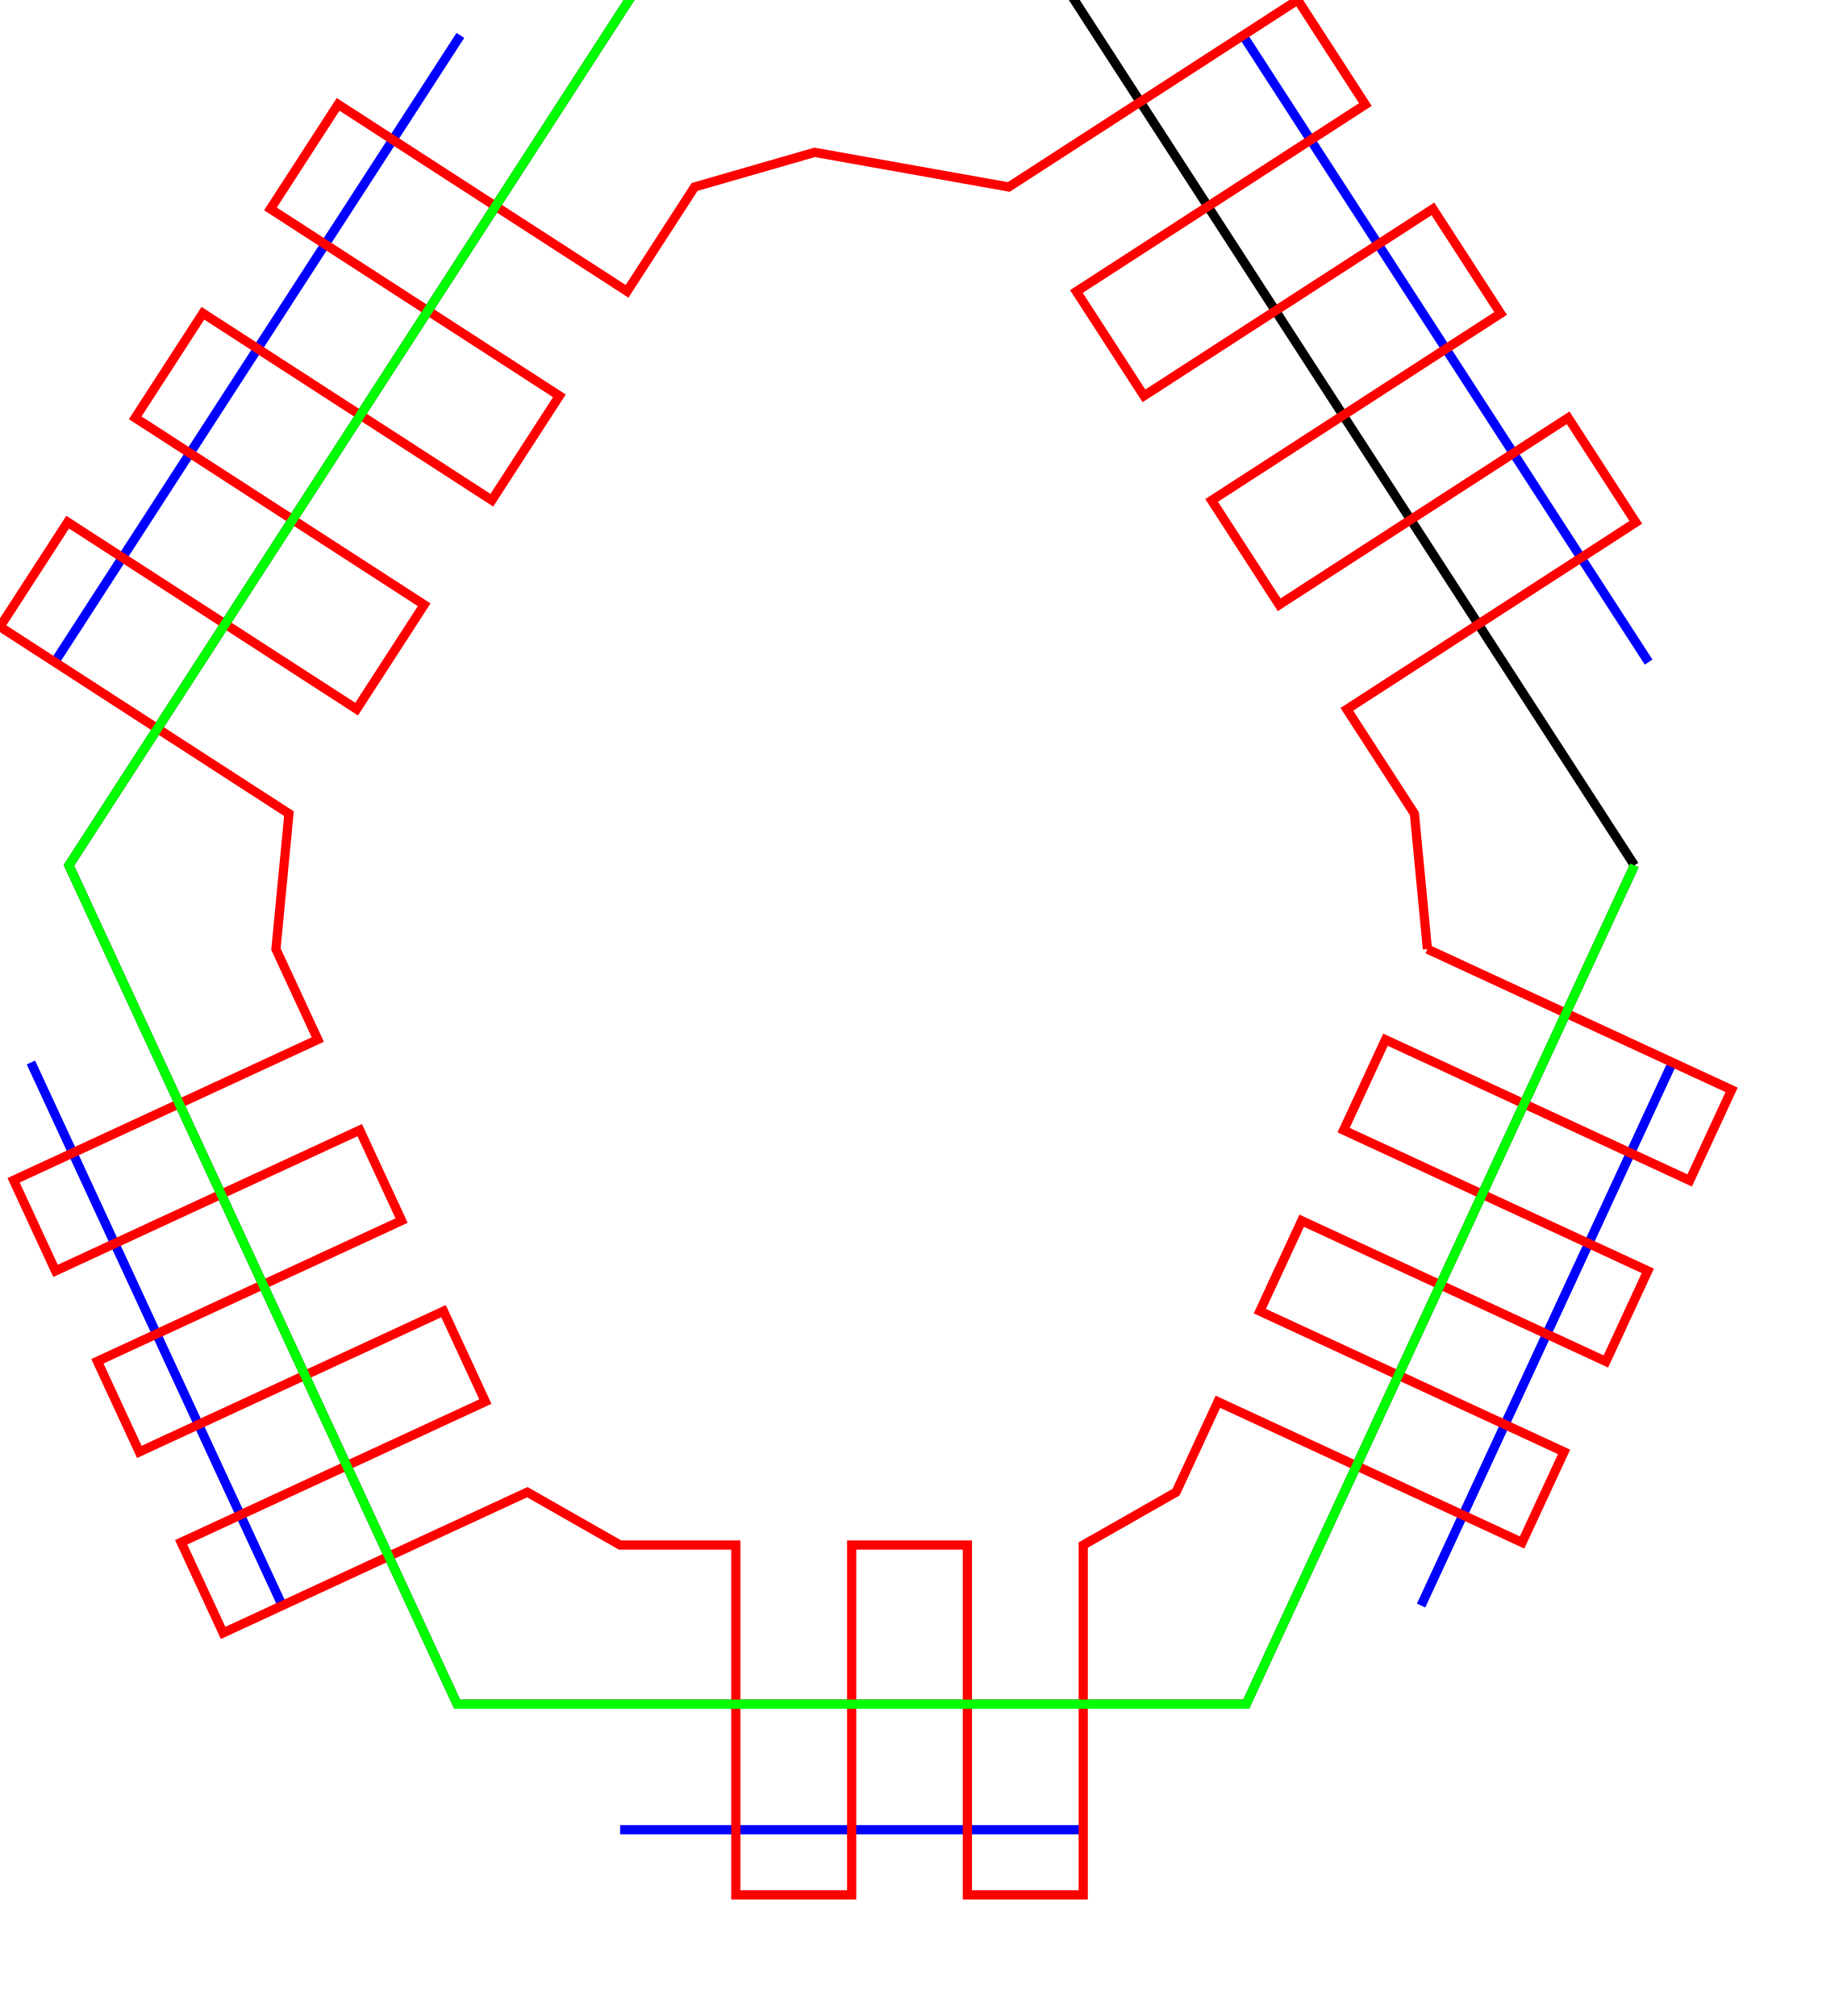
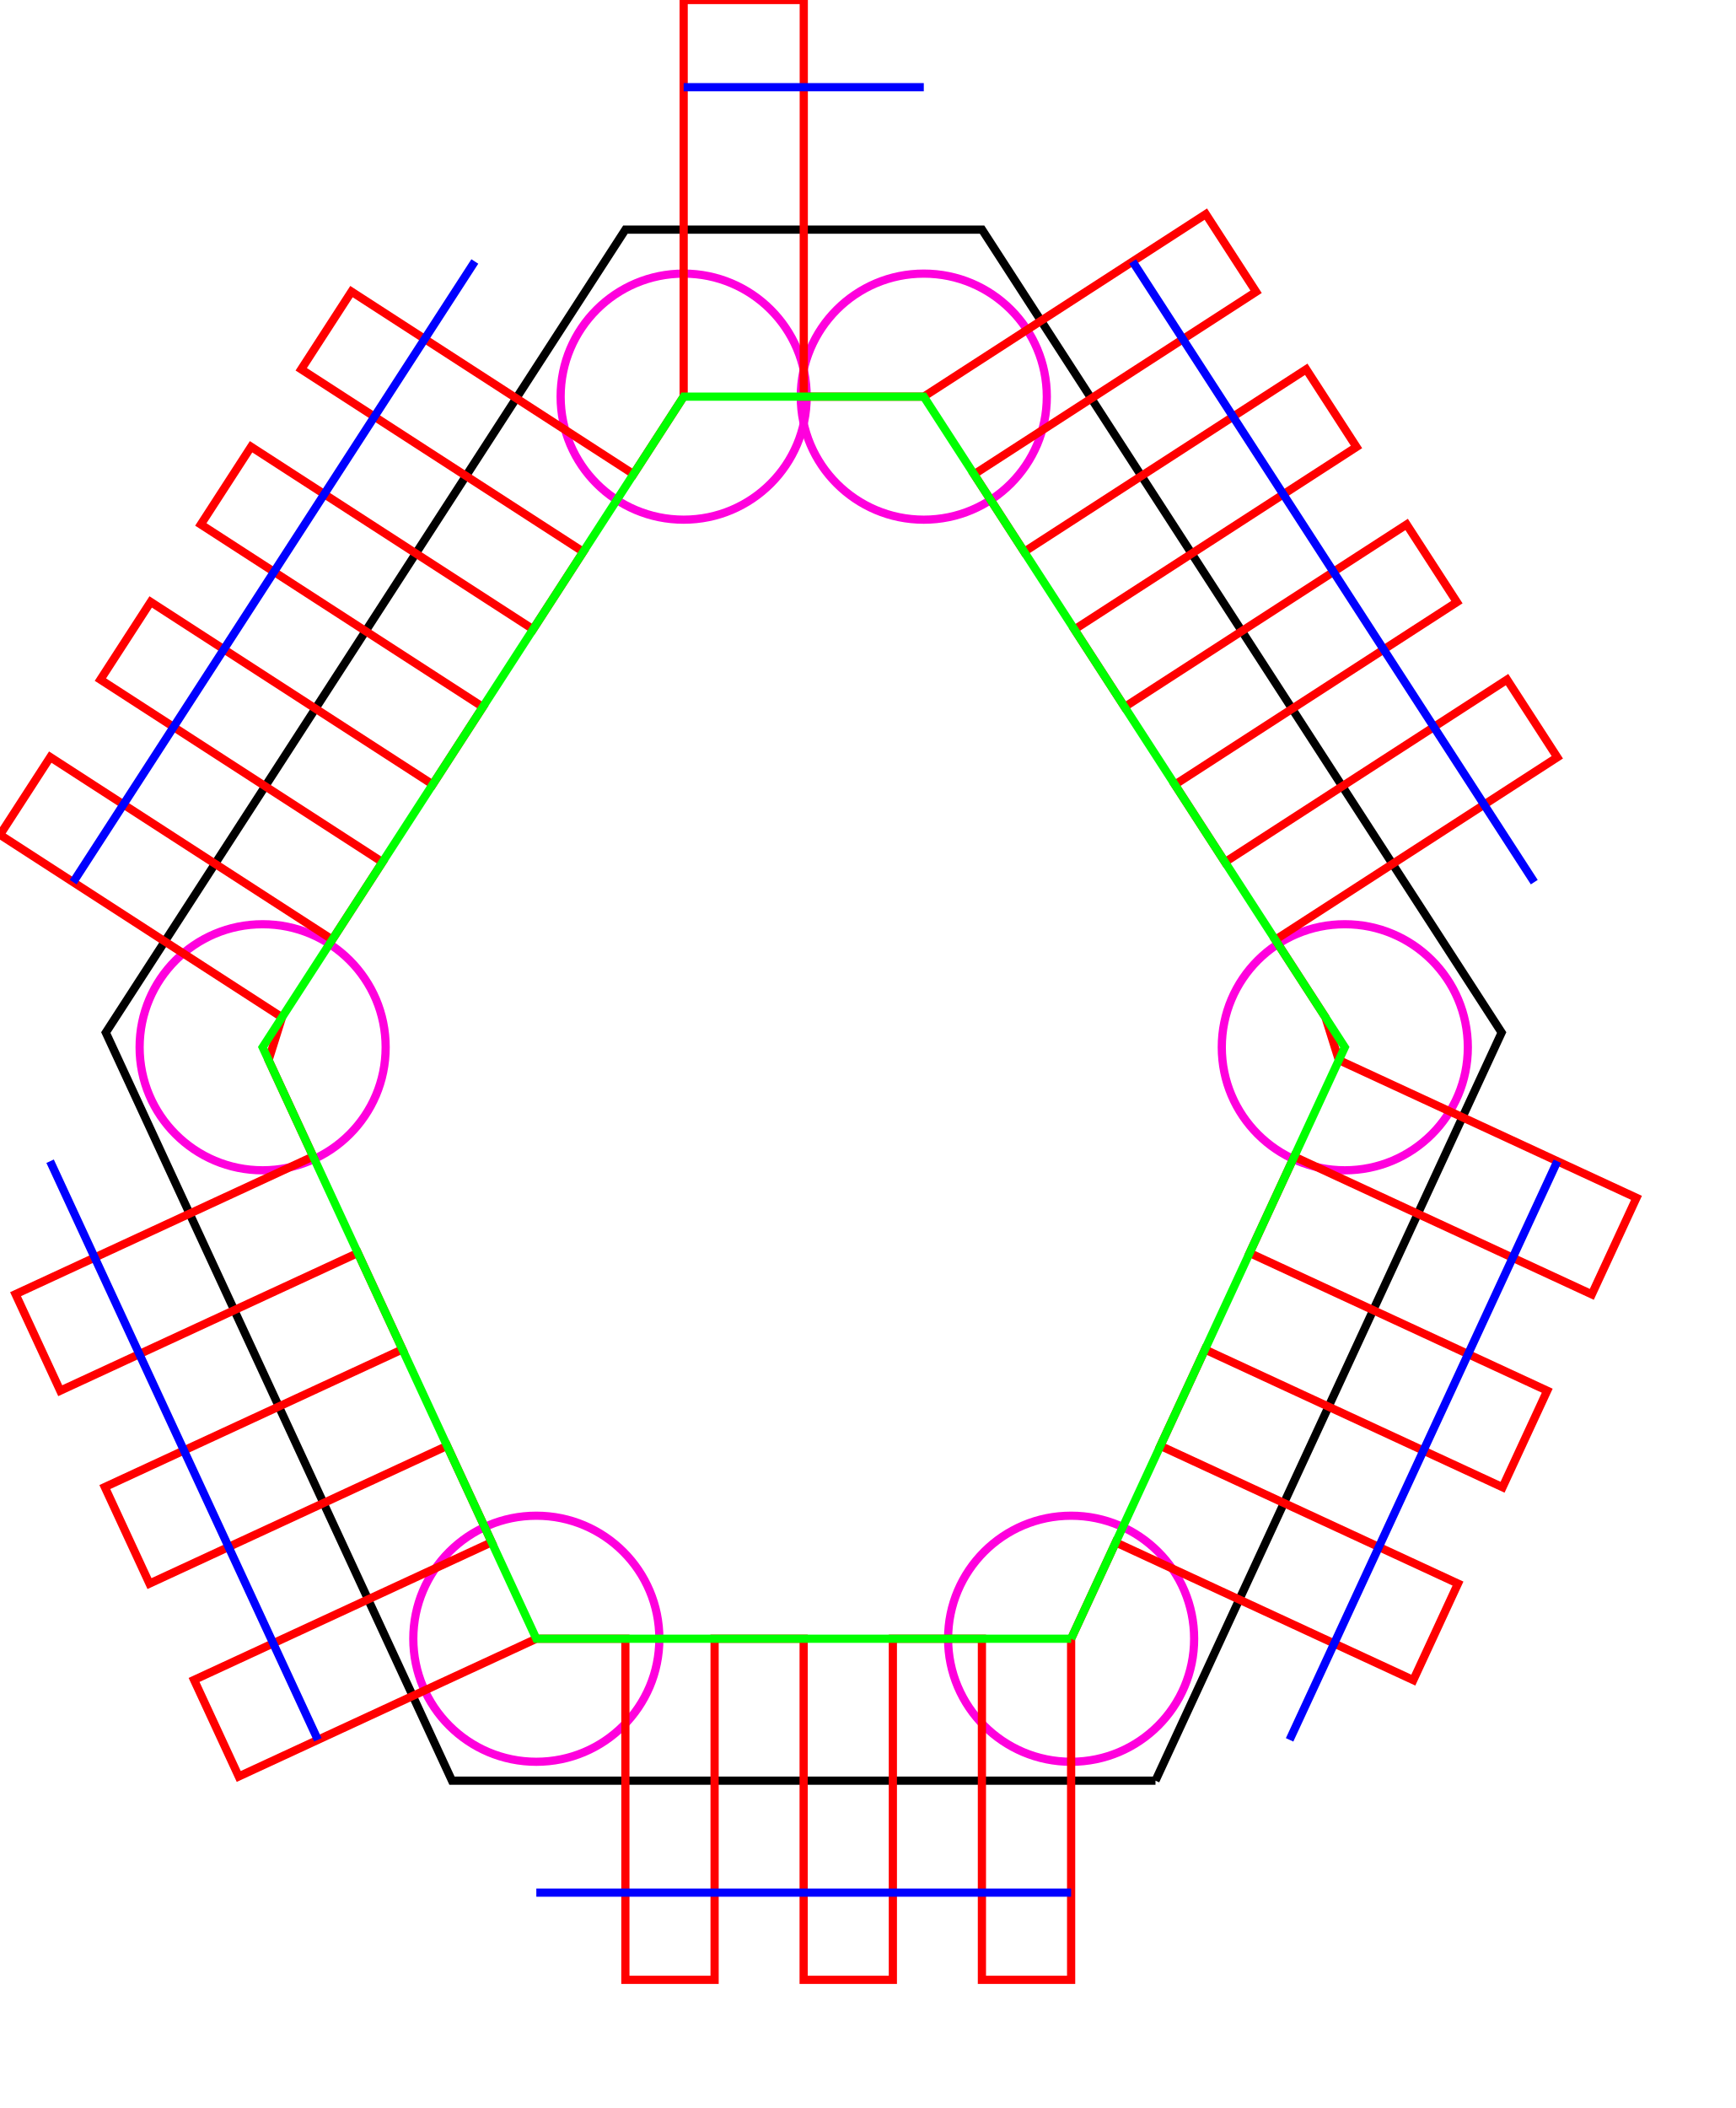
- <svg xmlns="http://www.w3.org/2000/svg" baseProfile="tiny" height="58mm" version="1.2" width="53mm">
+ <svg xmlns="http://www.w3.org/2000/svg" baseProfile="full" height="68mm" version="1.1" width="56mm">
  <defs />
-   <polyline fill="none" points="181.819,115.53 154.493,174.581" stroke="rgb(0%,0%,100%)" />
-   <polyline fill="none" points="117.763,198.956 67.415,198.956" stroke="rgb(0%,0%,100%)" />
-   <polyline fill="none" points="30.686,174.581 3.36,115.53" stroke="rgb(0%,0%,100%)" />
-   <polyline fill="none" points="5.949,71.995 50.05,3.85" stroke="rgb(0%,0%,100%)" />
-   <polyline fill="none" points="88.561,-21.163 96.618,-21.163" stroke="rgb(0%,0%,100%)" />
-   <polyline fill="none" points="135.128,3.85 179.229,71.995" stroke="rgb(0%,0%,100%)" />
-   <polyline fill="none" points="177.687,94.097 135.479,185.304 49.699,185.304 7.492,94.097 70.844,-3.796 114.334,-3.796 177.687,94.097" stroke="rgb(0%,0%,0%)" />
-   <polyline fill="none" points="155.18,103.203 188.25,118.506 183.692,128.357 150.621,113.053 146.071,122.886 179.141,138.19 174.583,148.041 141.513,132.737 136.962,142.57 170.033,157.874 165.474,167.724 132.404,152.421 127.854,162.254 117.763,168.002 117.763,206.042 105.168,206.042 105.168,168.002 92.589,168.002 92.589,206.042 79.995,206.042 79.995,168.002 67.415,168.002 57.325,162.254 24.255,177.557 19.696,167.707 52.766,152.403 48.216,142.57 15.146,157.874 10.587,148.023 43.658,132.72 39.107,122.886 6.037,138.19 1.478,128.339 34.549,113.036 29.998,103.203 31.413,88.475 0.0,68.145 7.357,56.777 38.77,77.107 46.113,65.76 14.7,45.43 22.057,34.062 53.47,54.392 60.814,43.044 29.401,22.715 36.757,11.347 68.171,31.677 75.514,20.329 88.561,16.566 109.664,20.329 141.077,0.0 148.434,11.368 117.021,31.697 124.365,43.044 155.778,22.715 163.135,34.083 131.721,54.412 139.065,65.76 170.478,45.43 177.835,56.798 146.422,77.127 153.765,88.475 155.18,103.203" stroke="rgb(100%,0%,0%)" />
-   <polyline fill="none" points="177.687,94.097 135.479,185.304 49.699,185.304 7.492,94.097 70.844,-3.796 114.334,-3.796" stroke="rgb(0%,100%,0%)" />
+   <circle cx="130.603" cy="199.796" r="15" style="fill:none;stroke:#ff00dd" />
+   <circle cx="65.395" cy="199.796" r="15" style="fill:none;stroke:#ff00dd" />
+   <circle cx="32.024" cy="127.683" r="15" style="fill:none;stroke:#ff00dd" />
+   <circle cx="83.359" cy="48.359" r="15" style="fill:none;stroke:#ff00dd" />
+   <circle cx="112.639" cy="48.36" r="15" style="fill:none;stroke:#ff00dd" />
+   <circle cx="163.974" cy="127.683" r="15" style="fill:none;stroke:#ff00dd" />
+   <polyline points="140.889,217.097 55.109,217.097 12.902,125.89 76.254,27.997 119.744,27.997 183.097,125.89 140.889,217.097" style="fill:none;stroke:#000000" />
+   <polyline points="163.25,129.247 199.536,146.039 194.09,157.808 157.804,141.016 152.368,152.763 188.654,169.555 183.208,181.324 146.922,164.532 141.486,176.279 177.772,193.071 172.326,204.84 136.04,188.048 130.603,199.796 130.603,199.796 130.603,241.379 119.725,241.379 119.725,199.796 108.867,199.796 108.867,241.379 97.989,241.379 97.989,199.796 87.131,199.796 87.131,241.379 76.253,241.379 76.253,199.796 65.395,199.796 65.395,199.796 29.109,216.587 23.663,204.819 59.949,188.027 54.513,176.279 18.227,193.071 12.781,181.302 49.067,164.511 43.63,152.763 7.345,169.555 1.898,157.786 38.184,140.995 32.748,129.247 34.388,124.031 0.0,101.776 6.129,92.306 40.517,114.56 46.631,105.113 12.243,82.858 18.372,73.388 52.759,95.643 58.874,86.195 24.486,63.941 30.614,54.47 65.002,76.725 71.116,67.277 36.729,45.023 42.857,35.553 77.245,57.807 83.359,48.359 83.359,48.359 83.359,0.0 98.004,4.2916094824825276e-06 98.004,48.36 112.639,48.36 112.639,48.36 147.027,26.105 153.156,35.575 118.768,57.83 124.882,67.277 159.27,45.023 165.398,54.493 131.011,76.747 137.125,86.195 171.513,63.941 177.641,73.411 143.254,95.665 149.368,105.113 183.755,82.858 189.884,92.329 155.496,114.583 161.611,124.031 163.25,129.247" style="fill:none;stroke:#ff0000" />
+   <polyline points="130.603,199.796 65.395,199.796 32.024,127.683 83.359,48.359 112.639,48.36 163.974,127.683 130.603,199.796" style="fill:none;stroke:#00ff00" />
+   <polyline points="189.889,141.575 157.242,212.123" style="fill:none;stroke:#0000ff" />
+   <polyline points="130.603,230.749 65.395,230.749" style="fill:none;stroke:#0000ff" />
+   <polyline points="38.756,212.123 6.109,141.575" style="fill:none;stroke:#0000ff" />
+   <polyline points="8.924,107.551 57.896,31.88" style="fill:none;stroke:#0000ff" />
+   <polyline points="83.359,10.63 112.639,10.63" style="fill:none;stroke:#0000ff" />
+   <polyline points="138.103,31.88 187.074,107.551" style="fill:none;stroke:#0000ff" />
</svg>
